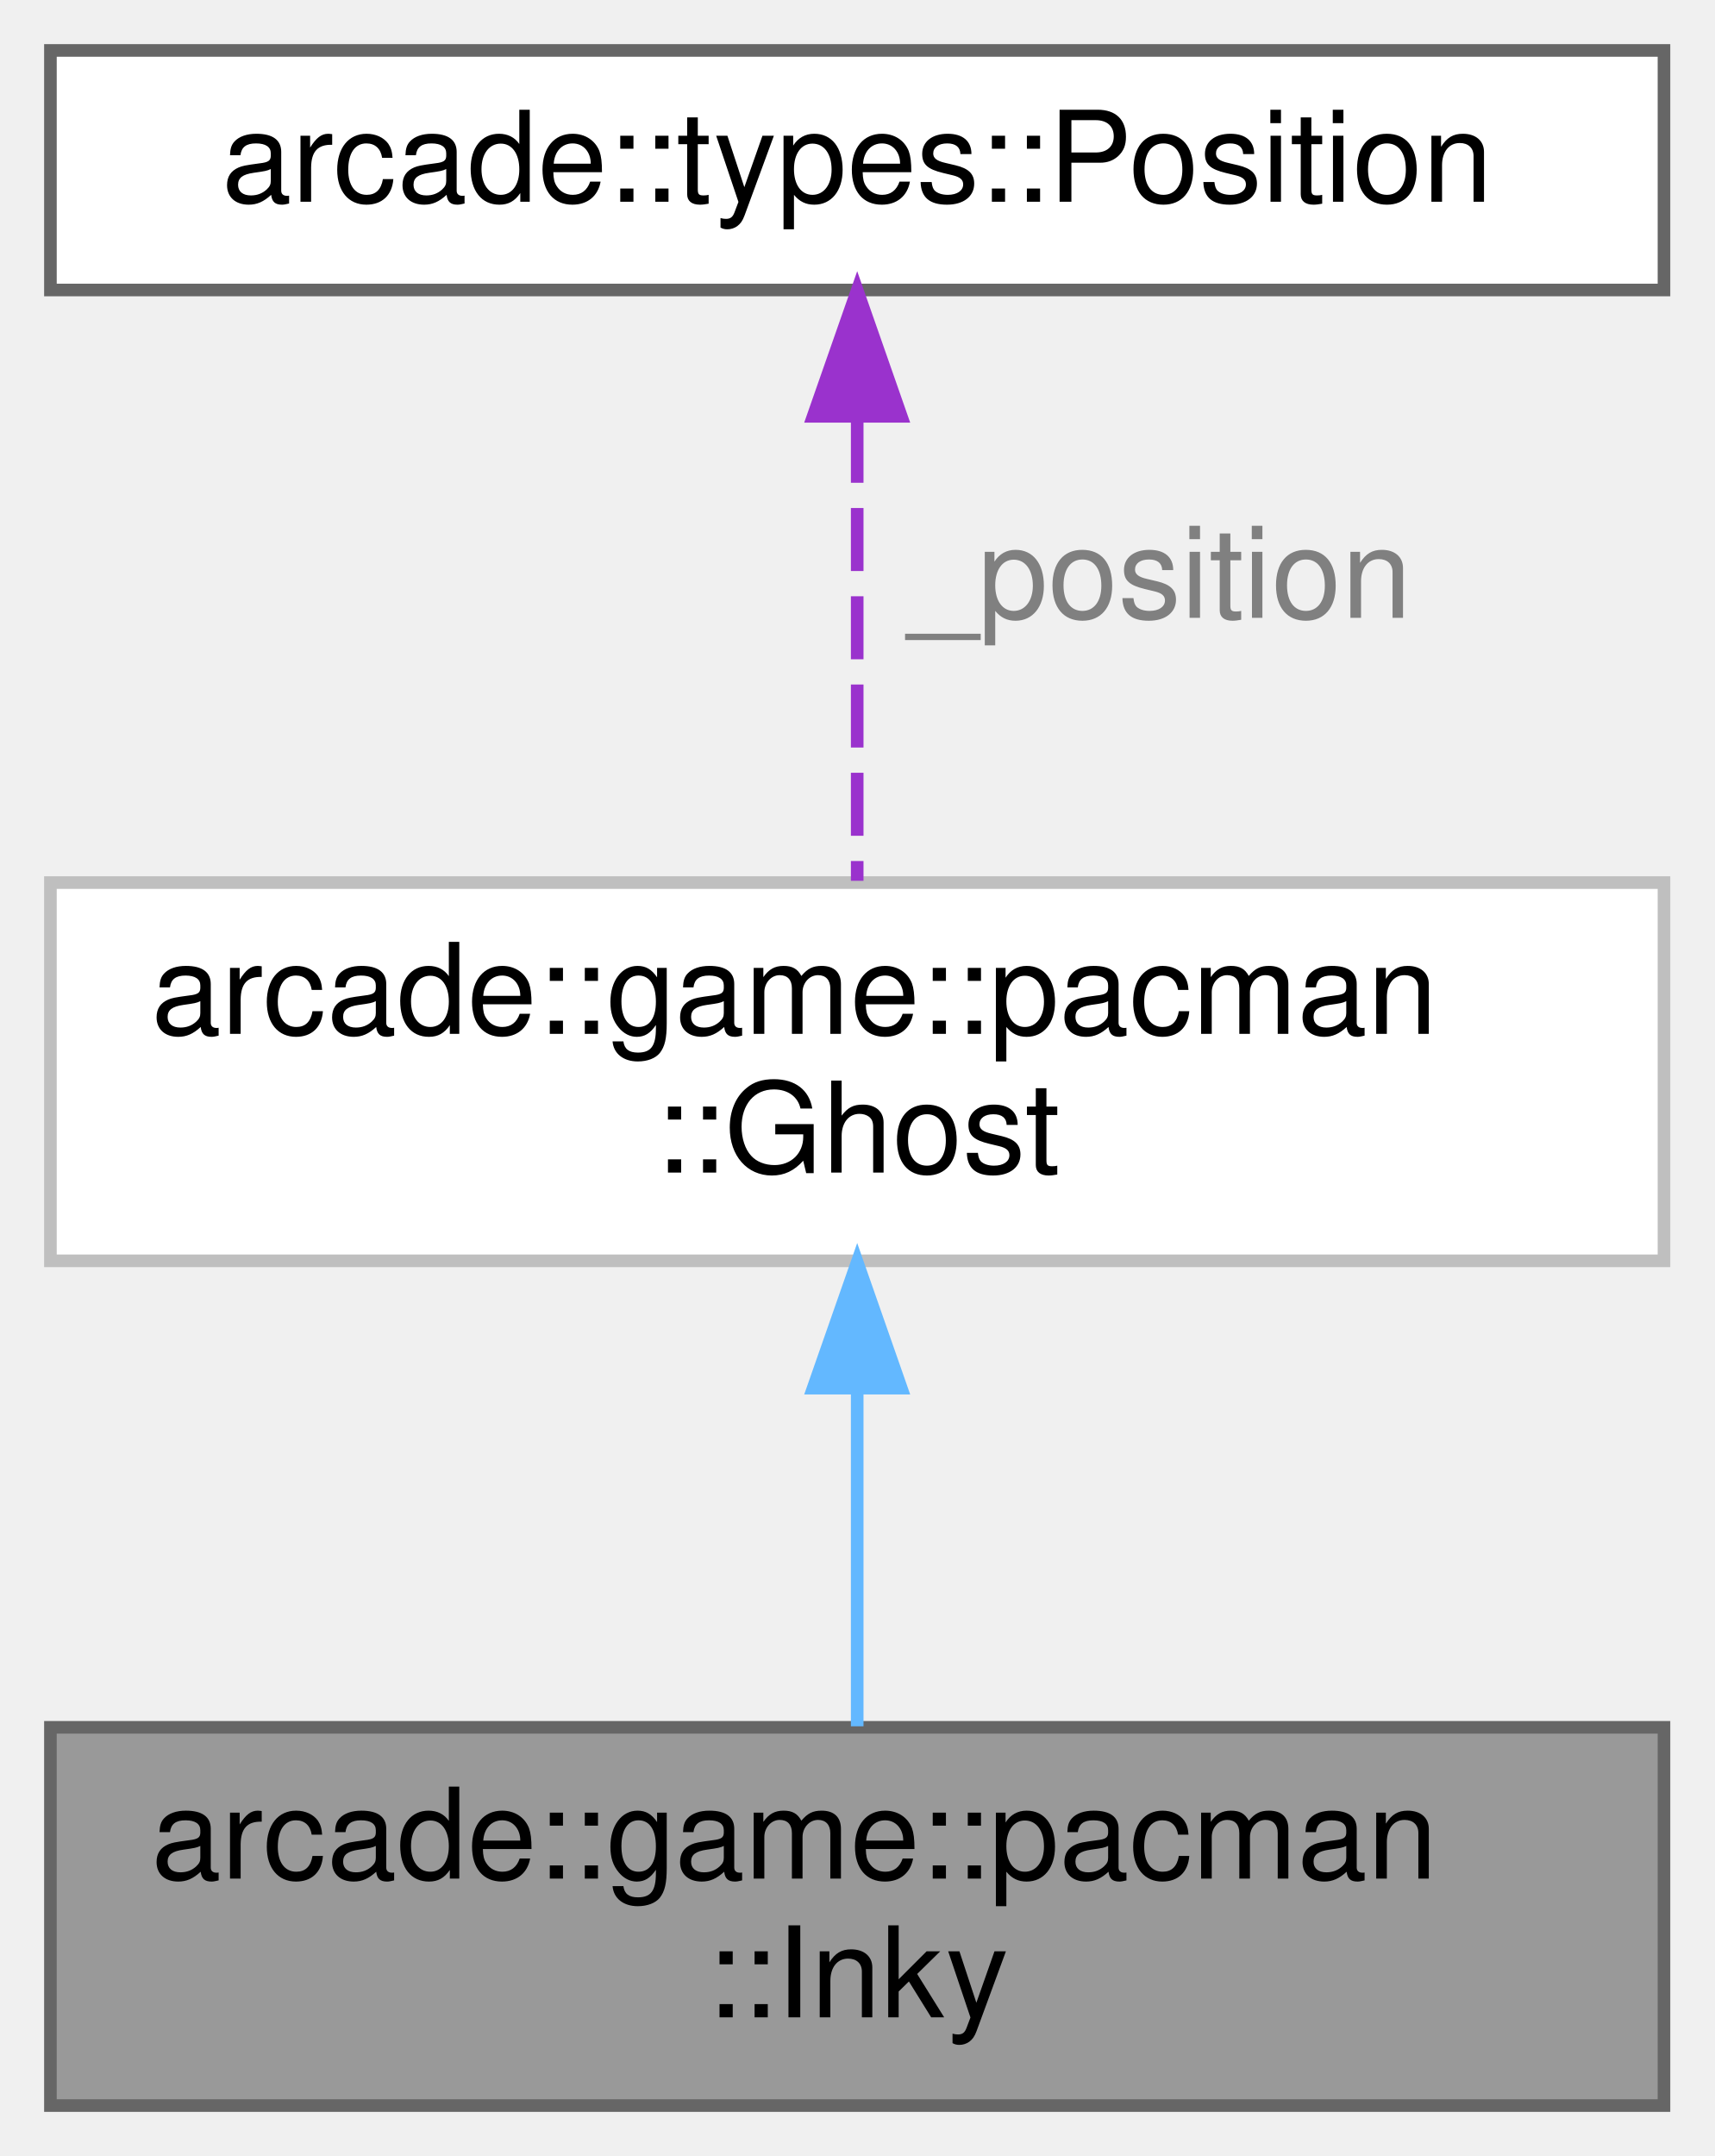
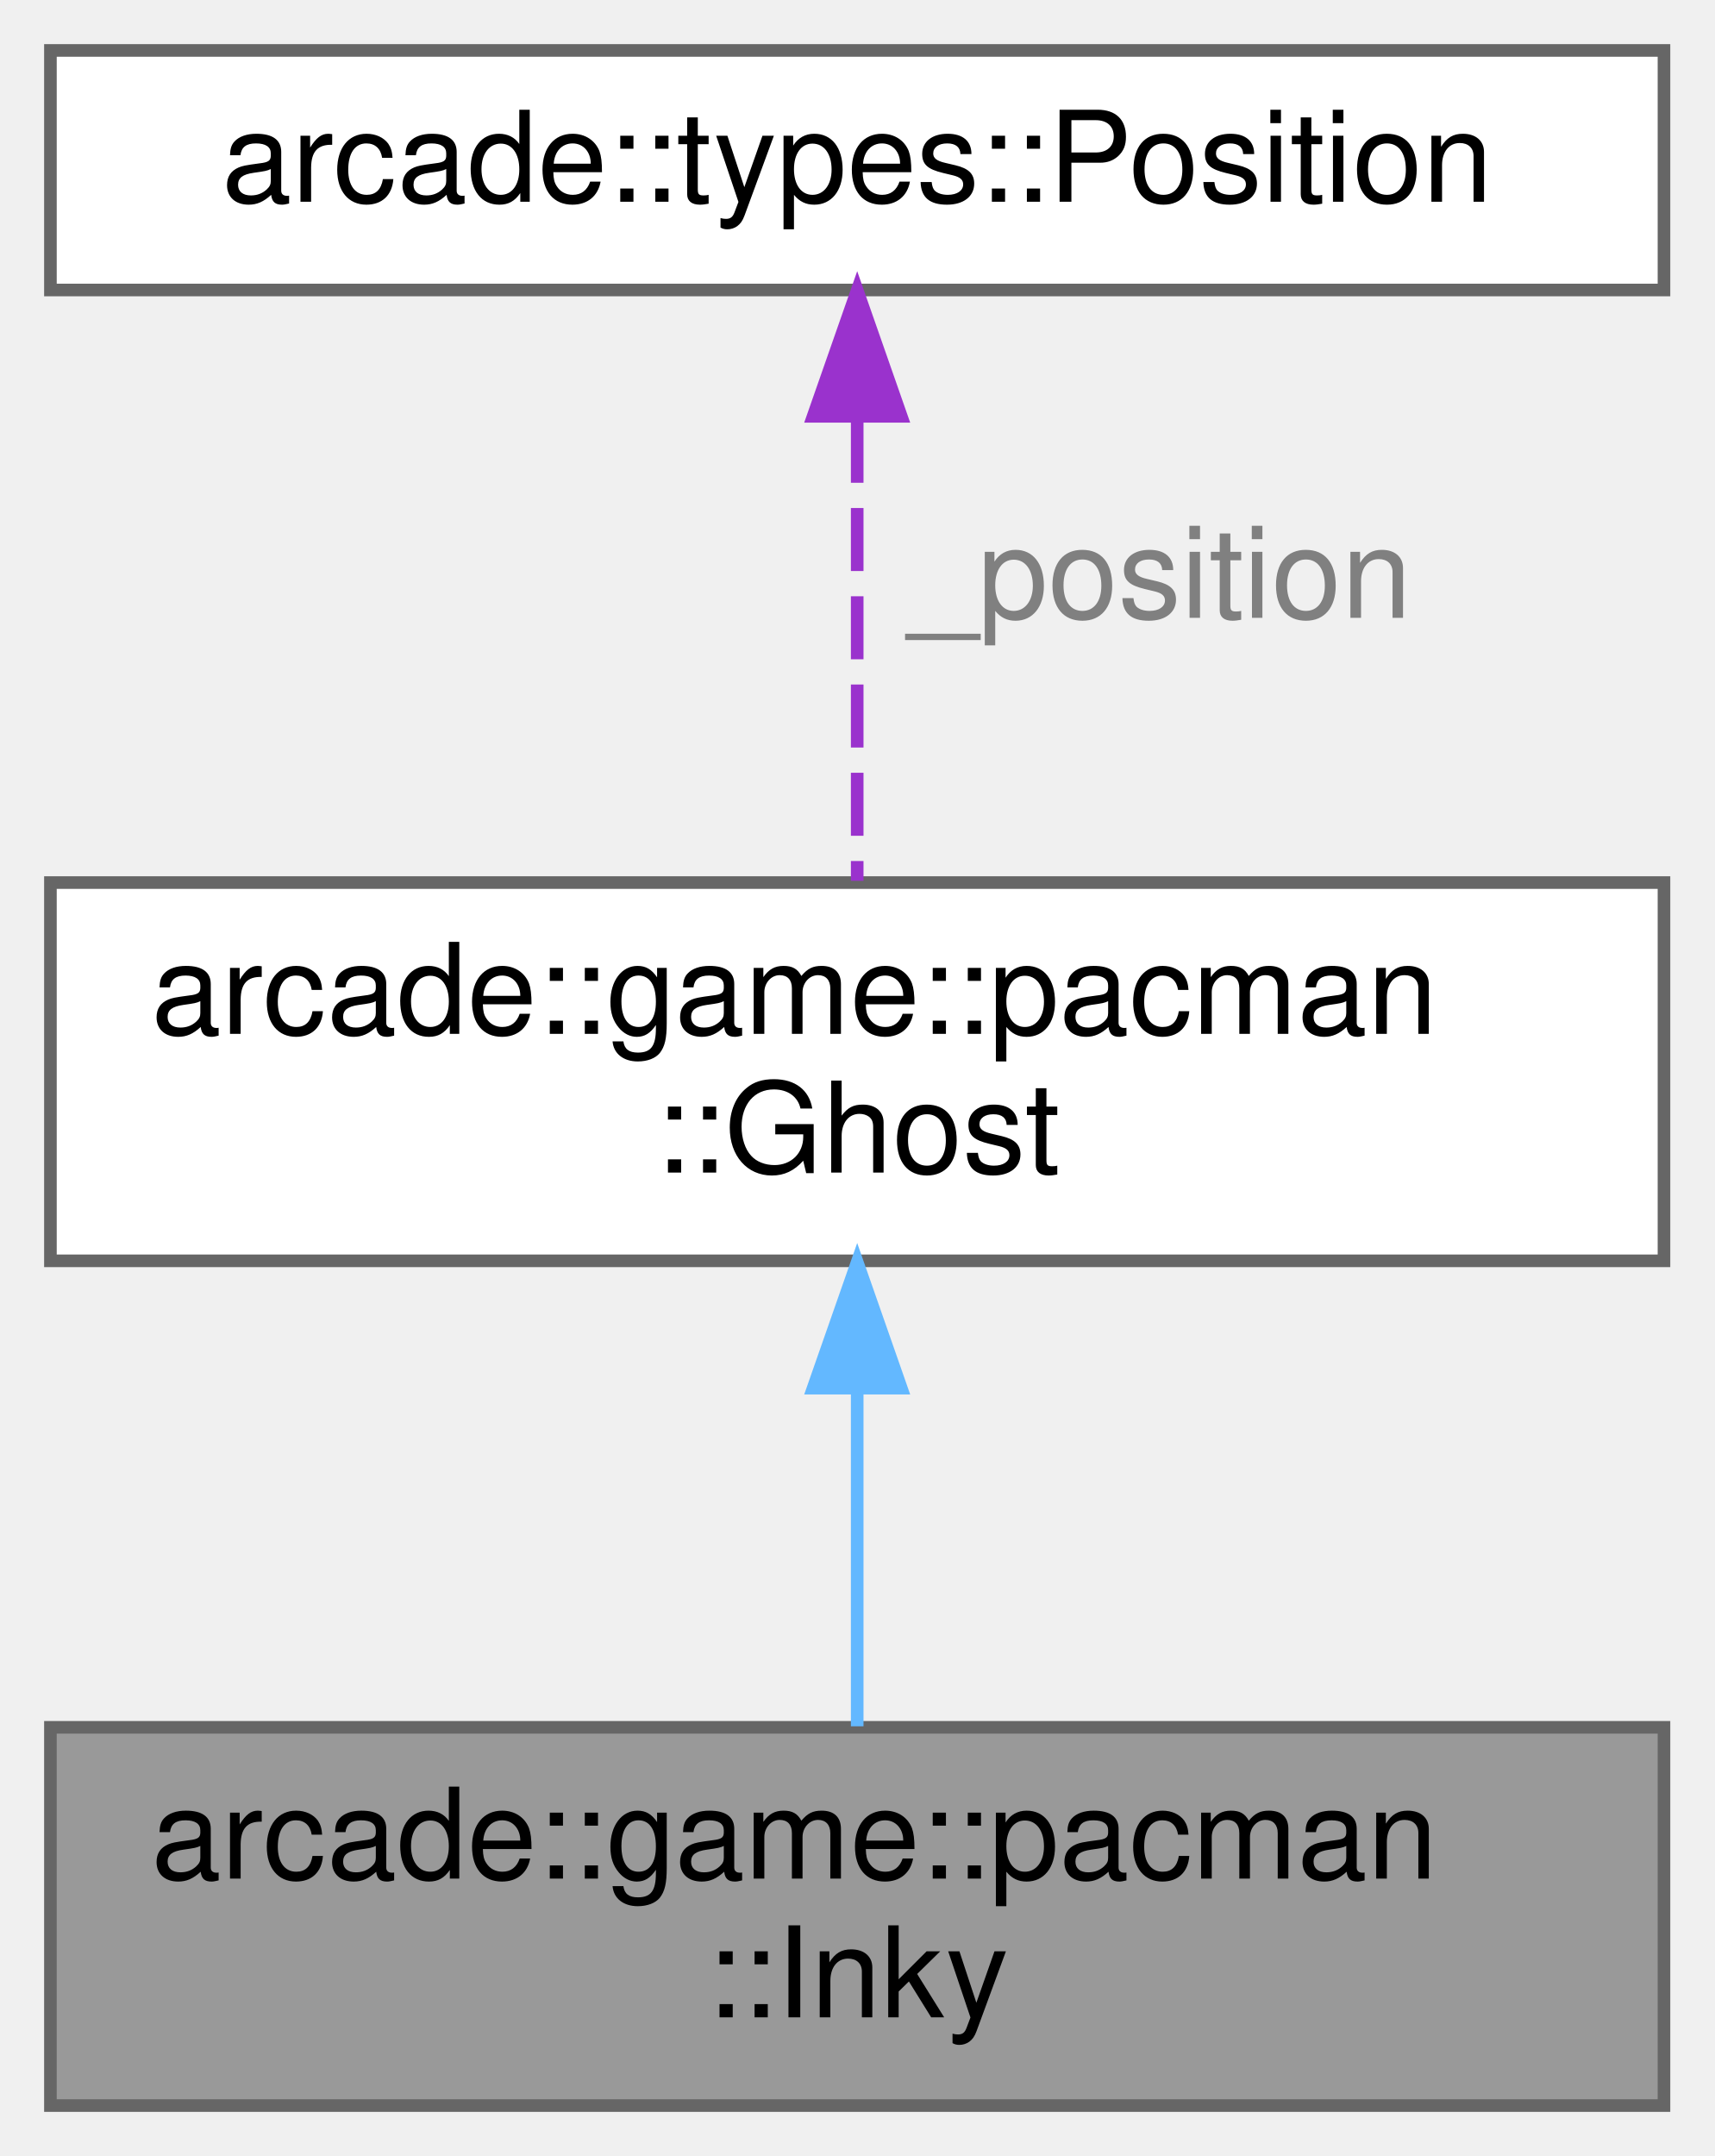
<svg xmlns="http://www.w3.org/2000/svg" xmlns:xlink="http://www.w3.org/1999/xlink" width="136pt" height="171pt" viewBox="0.00 0.00 136.00 171.00">
  <g id="graph0" class="graph" transform="scale(1 1) rotate(0) translate(4 167)">
    <g id="Node000001" class="node">
      <g id="a_Node000001">
-         <a xlink:title=" ">
+         <a xlink:title="Implements the Inky class, which inherits directly from the ghost class.">
          <polygon fill="#999999" stroke="#666666" points="128,-30 0,-30 0,0 128,0 128,-30" />
          <text text-anchor="start" x="8" y="-18" font-family="Helvetica,sans-Serif" font-size="10.00">arcade::game::pacman</text>
          <text text-anchor="middle" x="64" y="-7" font-family="Helvetica,sans-Serif" font-size="10.00">::Inky</text>
        </a>
      </g>
    </g>
    <g id="Node000002" class="node">
      <g id="a_Node000002">
-         <a xlink:href="classarcade_1_1game_1_1pacman_1_1Ghost.html" target="_top" xlink:title=" ">
-           <polygon fill="white" stroke="#bfbfbf" points="128,-97 0,-97 0,-67 128,-67 128,-97" />
+         <a xlink:href="classarcade_1_1game_1_1pacman_1_1Ghost.html" target="_top" xlink:title="Abstract base class for ghosts in the Pacman game.">
+           <polygon fill="white" stroke="#666666" points="128,-97 0,-97 0,-67 128,-67 128,-97" />
          <text text-anchor="start" x="8" y="-85" font-family="Helvetica,sans-Serif" font-size="10.00">arcade::game::pacman</text>
          <text text-anchor="middle" x="64" y="-74" font-family="Helvetica,sans-Serif" font-size="10.00">::Ghost</text>
        </a>
      </g>
    </g>
    <g id="edge1_Node000001_Node000002" class="edge">
      <g id="a_edge1_Node000001_Node000002">
        <a xlink:title=" ">
          <path fill="none" stroke="#63b8ff" d="M64,-56.61C64,-47.65 64,-37.82 64,-30.08" />
          <polygon fill="#63b8ff" stroke="#63b8ff" points="60.5,-56.9 64,-66.9 67.5,-56.9 60.5,-56.9" />
        </a>
      </g>
    </g>
    <g id="Node000003" class="node">
      <g id="a_Node000003">
        <a xlink:href="structarcade_1_1types_1_1Position.html" target="_top" xlink:title="Defines the position of entities.">
          <polygon fill="white" stroke="#666666" points="128,-163 0,-163 0,-144 128,-144 128,-163" />
          <text text-anchor="middle" x="64" y="-151" font-family="Helvetica,sans-Serif" font-size="10.00">arcade::types::Position</text>
        </a>
      </g>
    </g>
    <g id="edge2_Node000002_Node000003" class="edge">
      <g id="a_edge2_Node000002_Node000003">
        <a xlink:title=" ">
          <path fill="none" stroke="#9a32cd" stroke-dasharray="5,2" d="M64,-133.71C64,-122.19 64,-107.68 64,-97.14" />
          <polygon fill="#9a32cd" stroke="#9a32cd" points="60.5,-133.98 64,-143.98 67.5,-133.98 60.5,-133.98" />
        </a>
      </g>
      <text text-anchor="middle" x="88" y="-118" font-family="Helvetica,sans-Serif" font-size="10.00" fill="grey"> _position</text>
    </g>
  </g>
</svg>
